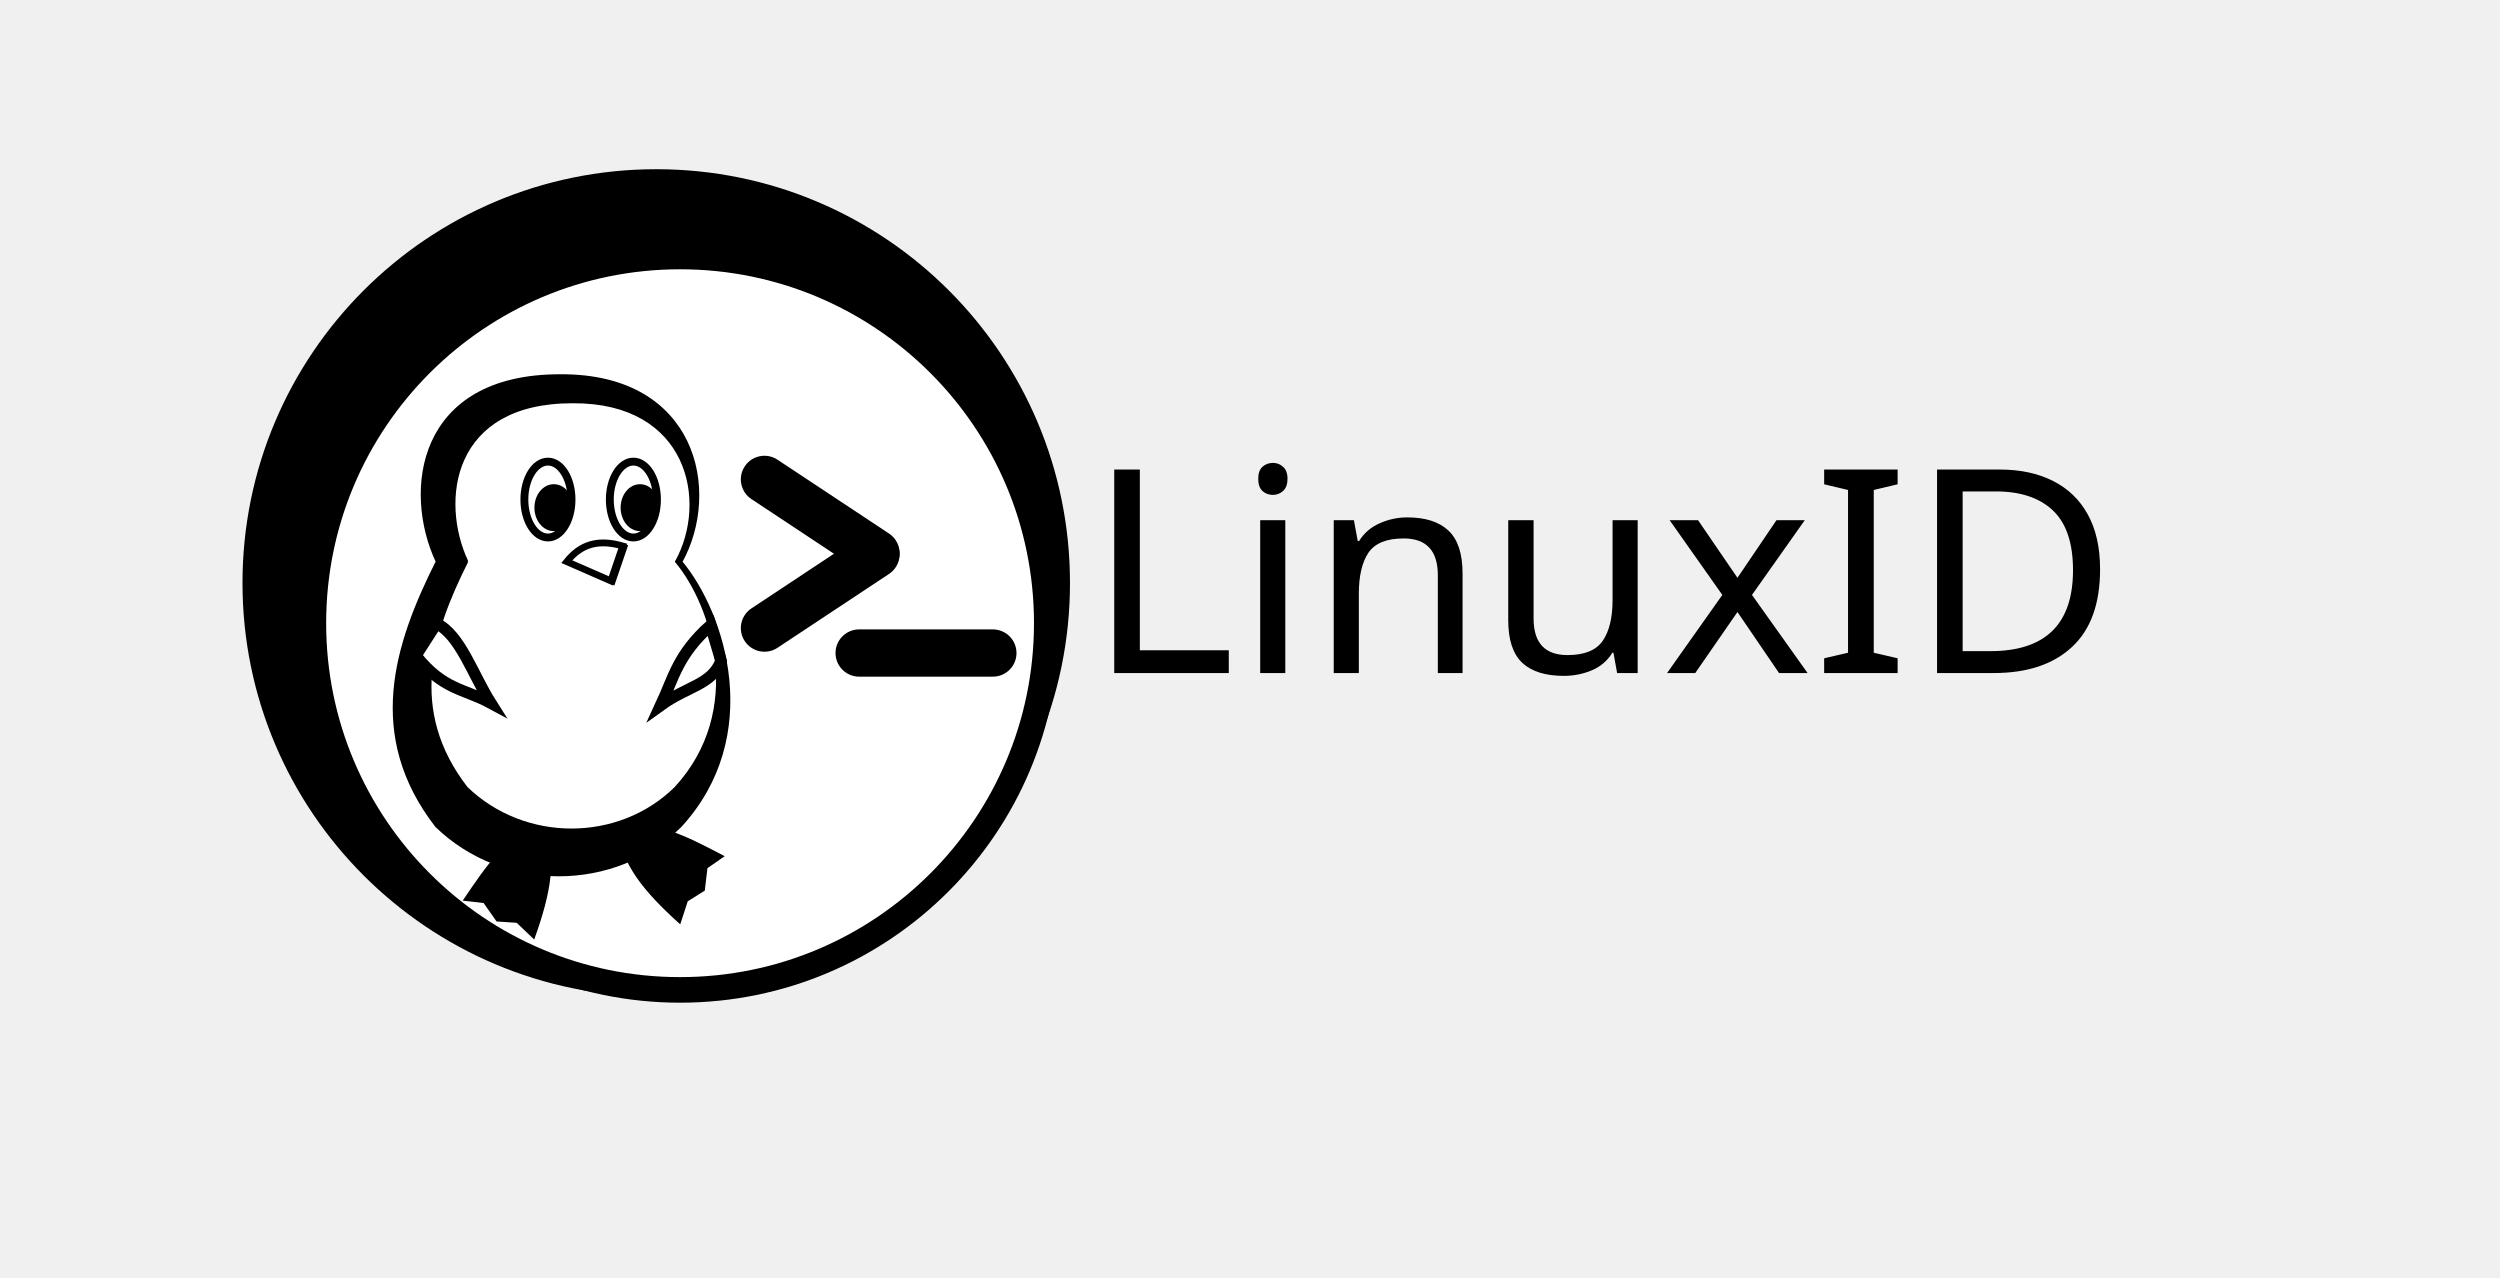
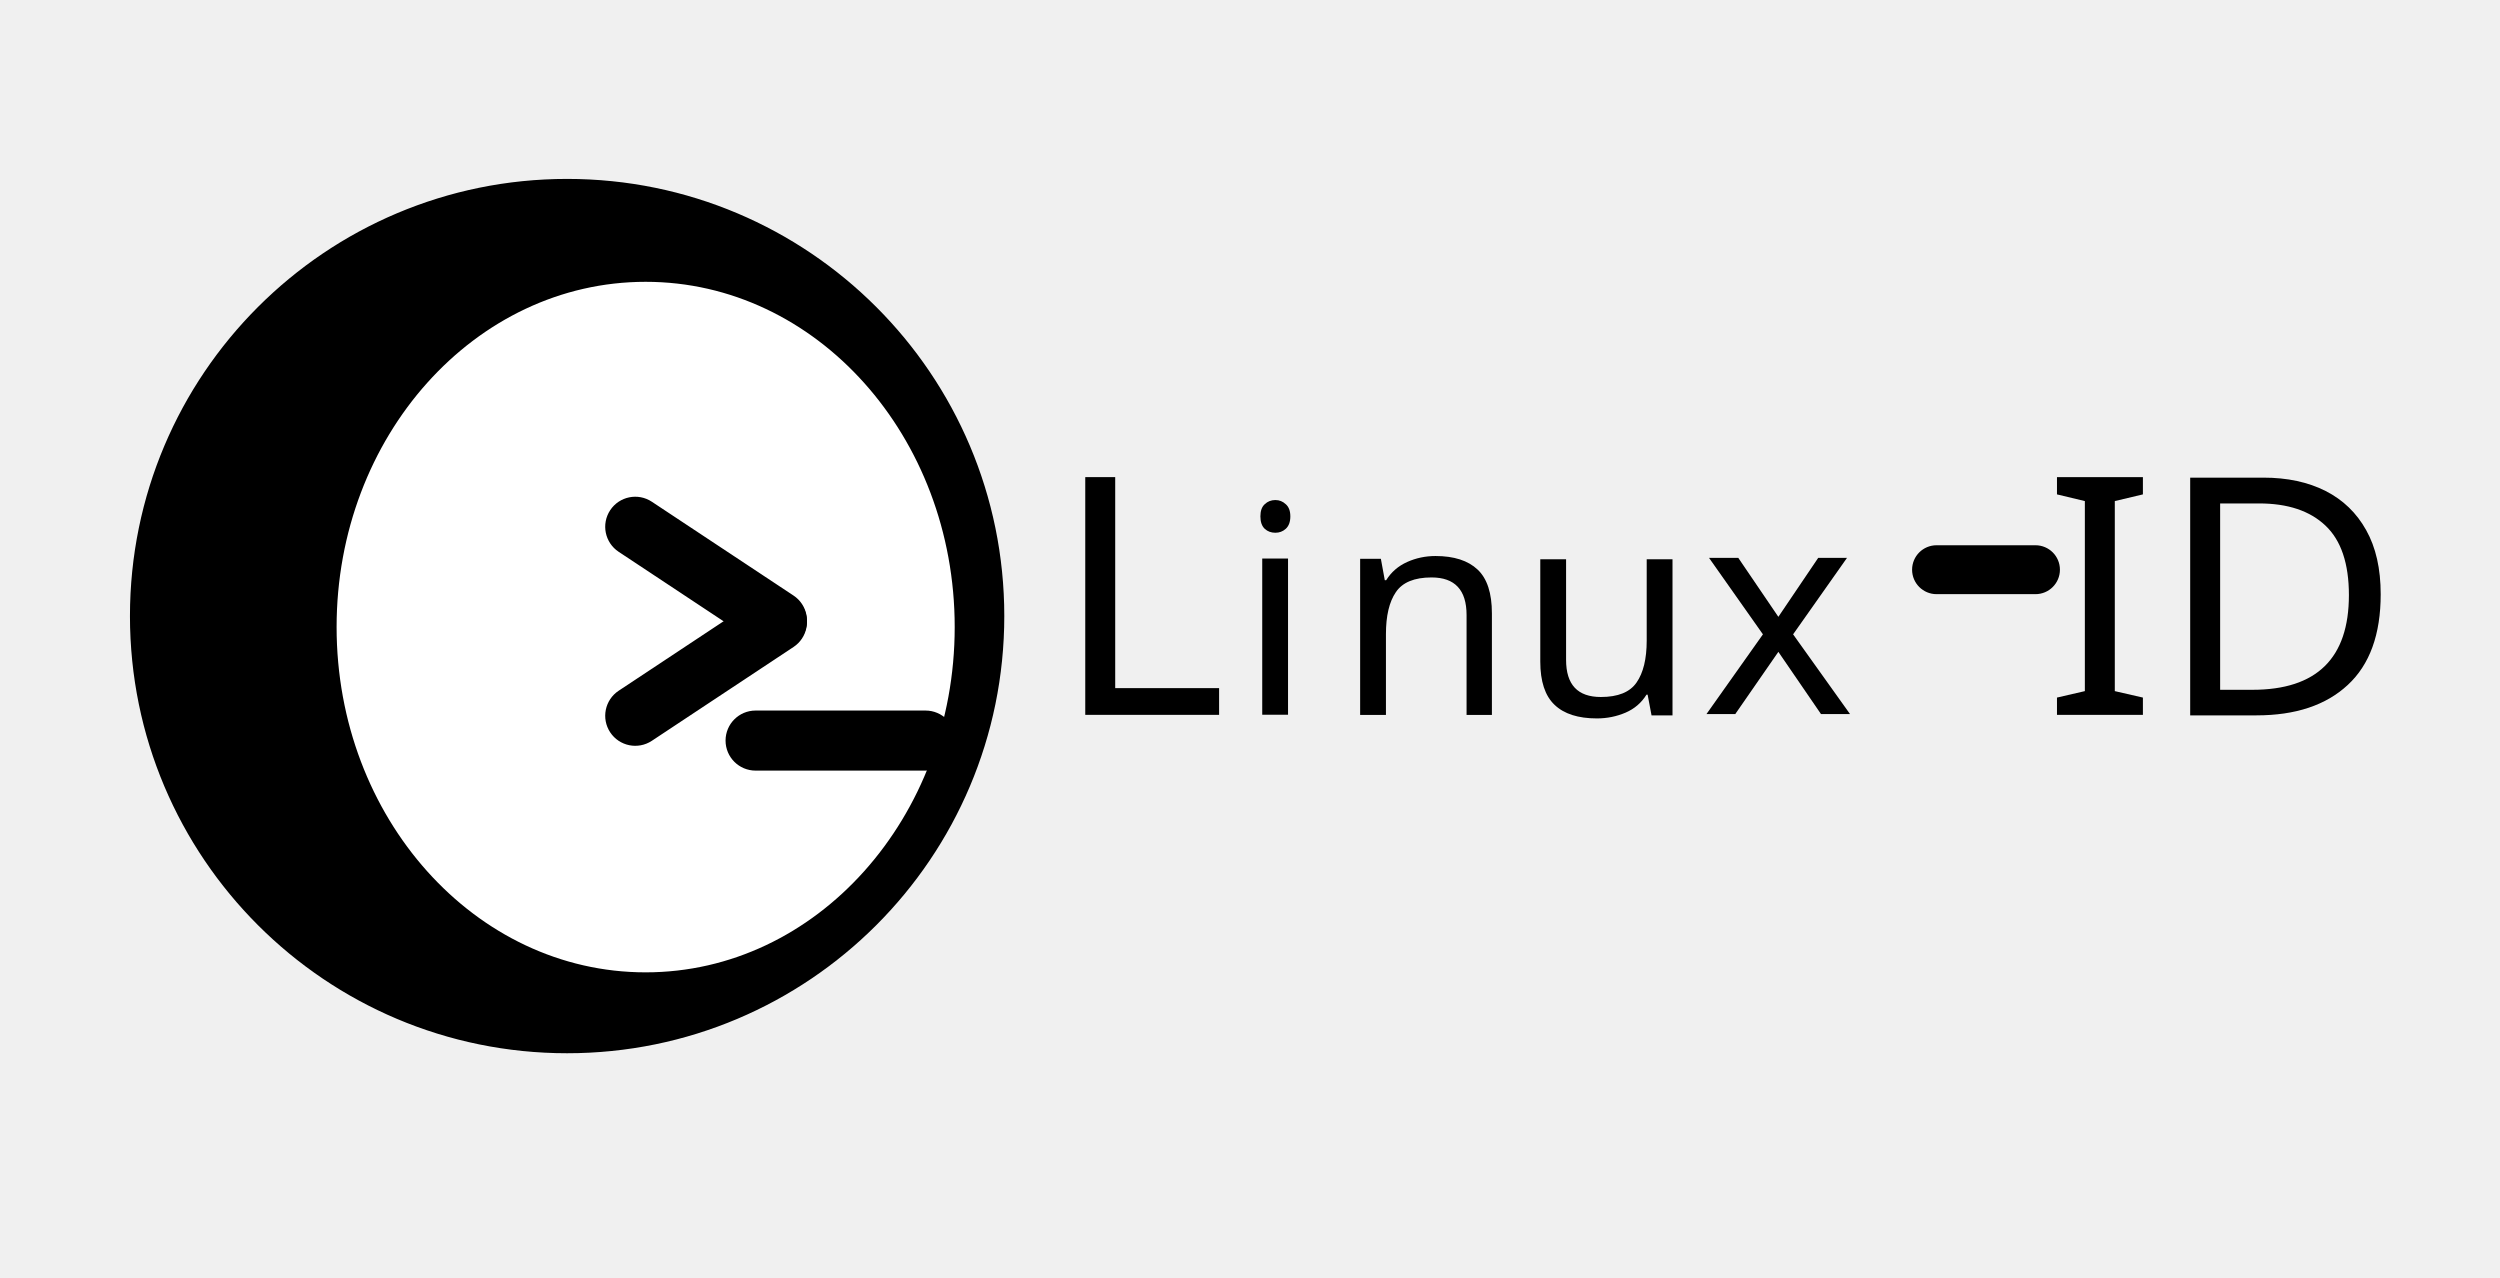
- <svg xmlns="http://www.w3.org/2000/svg" width="45mm" height="23mm" viewBox="0 0 45 23" version="1.1" id="svg8">
+ <svg xmlns="http://www.w3.org/2000/svg" width="170.079" height="86.929" viewBox="0 0 45 23" version="1.1" id="svg8">
  <defs id="defs2" />
  <g id="layer1" transform="translate(0,-274)">
-     <g id="g1108" transform="matrix(0.1417387,0,0,0.1417387,16.54612,264.5904)">
-       <circle style="fill:#000000;fill-opacity:1;stroke:#000000;stroke-width:3.542;stroke-miterlimit:4;stroke-dasharray:none;stroke-opacity:1" id="circle893" cx="-33.398" cy="140.419" r="50.772" />
-       <g id="g1017">
-         <circle style="fill:#ffffff;fill-opacity:1;stroke:#000000;stroke-width:3.248;stroke-miterlimit:4;stroke-dasharray:none;stroke-opacity:1" id="path817" cx="-30.372" cy="145.53" r="46.569" />
+     <g transform="matrix(0.2653769,0,0,0.2653769,-9.056566,253.0152)" id="g1020">
+       <circle style="fill:#000000;fill-opacity:1;stroke:#000000;stroke-width:1.999;stroke-miterlimit:4;stroke-dasharray:none;stroke-opacity:1" id="circle893-7" cx="72.594" cy="120.863" r="28.653" />
+       <g style="fill:#ffffff;fill-opacity:1" transform="matrix(0.4663958,0,0,0.5210622,92.08587,45.77912)" id="g1017-9">
+         <circle style="fill:#ffffff;fill-opacity:1;stroke:#000000;stroke-width:3.248;stroke-miterlimit:4;stroke-dasharray:none;stroke-opacity:1" id="path817-3" cx="-30.372" cy="145.53" r="46.569" />
      </g>
-       <g transform="translate(-100.7345,-24.05384)" id="g924">
-         <g id="g905" transform="translate(21.4974,7.441406)">
-           <path style="fill:#000000;stroke:#000000;stroke-width:0.309px;stroke-linecap:butt;stroke-linejoin:miter;stroke-opacity:1" d="m 17.992,154.323 c -5.306,10.566 -8.993,22.057 -0.085,33.588 8.597,8.312 22.63,8.274 31.009,0 10.506,-11.445 5.595,-26.956 0.085,-33.56 4.973,-8.97 1.894,-23.762 -15.319,-23.668 -18.171,-0.046 -19.893,14.698 -15.69,23.64 z" id="path855" />
-           <path id="path815" d="m 21.835,154.3 c -4.539,9.038 -7.692,18.867 -0.073,28.731 7.354,7.11 19.358,7.078 26.524,0 8.987,-9.79 4.786,-23.058 0.073,-28.707 4.254,-7.673 1.62,-20.326 -13.104,-20.245 -15.543,-0.04 -17.016,12.573 -13.421,20.222 z" style="fill:#ffffff;stroke:#000000;stroke-width:0.265px;stroke-linecap:butt;stroke-linejoin:miter;stroke-opacity:1" />
-           <ellipse ry="4.818" rx="2.993" cy="146.44" cx="32.086" id="path857" style="fill:#ffffff;fill-opacity:1;stroke:#000000;stroke-width:1;stroke-miterlimit:4;stroke-dasharray:none;stroke-opacity:1" />
-           <ellipse style="fill:#ffffff;fill-opacity:1;stroke:#000000;stroke-width:1;stroke-miterlimit:4;stroke-dasharray:none;stroke-opacity:1" id="ellipse859" cx="42.937" cy="146.44" rx="2.993" ry="4.818" />
-           <ellipse ry="2.479" rx="1.964" cy="147.469" cx="32.834" id="path861" style="fill:#000000;fill-opacity:1;stroke:#000000;stroke-width:1;stroke-miterlimit:4;stroke-dasharray:none;stroke-opacity:1" />
-           <ellipse style="fill:#000000;fill-opacity:1;stroke:#000000;stroke-width:1;stroke-miterlimit:4;stroke-dasharray:none;stroke-opacity:1" id="ellipse863" cx="43.779" cy="147.469" rx="1.964" ry="2.479" />
-           <path style="fill:#000000;stroke:#000000;stroke-width:0.288px;stroke-linecap:butt;stroke-linejoin:miter;stroke-opacity:1" d="m 34.354,154.495 c 1.948,-2.425 4.352,-3.141 7.73,-2.162 l -1.646,4.821 z" id="path867" />
-           <path id="path865" d="m 34.476,154.323 c 1.792,-2.23 4.002,-2.889 7.109,-1.988 l -1.514,4.434 z" style="fill:#ffffff;stroke:#000000;stroke-width:0.865;stroke-linecap:butt;stroke-linejoin:miter;stroke-miterlimit:4;stroke-dasharray:none;stroke-opacity:1" />
-           <path id="path887" d="m 54.351,191.741 -2.099,1.457 -0.337,2.845 -2.156,1.356 -0.919,2.817 c -4.379,-3.928 -7.707,-7.876 -7.524,-11.891 3.877,-1.401 8.394,0.992 13.035,3.416 z" style="fill:#000000;stroke:#000000;stroke-width:0.191px;stroke-linecap:butt;stroke-linejoin:miter;stroke-opacity:1" />
-           <path style="fill:#000000;stroke:#000000;stroke-width:0.191px;stroke-linecap:butt;stroke-linejoin:miter;stroke-opacity:1" d="m 21.428,197.298 2.539,0.286 1.647,2.344 2.541,0.17 2.146,2.044 c 1.99,-5.535 3.047,-10.59 0.98,-14.037 -4.077,0.606 -6.919,4.856 -9.853,9.193 z" id="path891" />
-         </g>
-         <path style="fill:#ffffff;stroke:#000000;stroke-width:1.465;stroke-linecap:butt;stroke-linejoin:miter;stroke-miterlimit:4;stroke-dasharray:none;stroke-opacity:1" d="m 36.807,173.698 c 3.465,4.372 6.053,4.157 9.517,6.029 -2.242,-3.541 -3.932,-8.738 -6.901,-10.096 z" id="path907" />
-         <path id="path909" d="m 74.235,169.849 c -4.156,3.722 -4.662,6.584 -6.322,10.156 3.4,-2.451 6.477,-2.592 7.654,-5.638 z" style="fill:none;stroke:#000000;stroke-width:1.465;stroke-linecap:butt;stroke-linejoin:miter;stroke-miterlimit:4;stroke-dasharray:none;stroke-opacity:1" />
+       <g transform="translate(14.55498,1.348572)" id="g6157">
+         <rect ry="1.744" y="138.137" x="-19.219" height="3.488" width="15.016" id="rect932-8" style="fill:#000000;fill-opacity:1;stroke:#000000;stroke-width:0.586;stroke-miterlimit:4;stroke-dasharray:none;stroke-opacity:1" transform="rotate(-33.51188)" />
+         <rect style="fill:#000000;fill-opacity:1;stroke:#000000;stroke-width:0.586;stroke-miterlimit:4;stroke-dasharray:none;stroke-opacity:1" id="rect936-0" width="15.016" height="3.488" x="69.078" y="126.215" ry="1.744" />
+         <rect transform="matrix(0.8337714,0.5521099,0.5521099,-0.8337714,0,0)" style="fill:#000000;fill-opacity:1;stroke:#000000;stroke-width:0.586;stroke-miterlimit:4;stroke-dasharray:none;stroke-opacity:1" id="rect938-2" width="15.016" height="3.488" x="113.14" y="-61.746" ry="1.744" />
      </g>
-       <g transform="translate(14.40055,-46.48251)" id="g943">
-         <rect ry="2.569" y="139.242" x="-137.318" height="5.137" width="22.12" id="rect932" style="fill:#000000;fill-opacity:1;stroke:#000000;stroke-width:0.863;stroke-miterlimit:4;stroke-dasharray:none;stroke-opacity:1" transform="rotate(-33.51188)" />
-         <rect style="fill:#000000;fill-opacity:1;stroke:#000000;stroke-width:0.863;stroke-miterlimit:4;stroke-dasharray:none;stroke-opacity:1" id="rect936" width="22.12" height="5.137" x="-24.599" y="193.232" ry="2.569" />
-         <rect transform="matrix(0.8337714,0.5521099,0.5521099,-0.8337714,0,0)" style="fill:#000000;fill-opacity:1;stroke:#000000;stroke-width:0.863;stroke-miterlimit:4;stroke-dasharray:none;stroke-opacity:1" id="rect938" width="22.12" height="5.137" x="64.966" y="-166.238" ry="2.569" />
-       </g>
-       <text id="text974" y="151.862" x="21.249" style="font-style:normal;font-variant:normal;font-weight:normal;font-stretch:normal;font-size:36.207px;line-height:1.25;font-family:Krungthep;-inkscape-font-specification:Krungthep;letter-spacing:0px;word-spacing:0px;fill:#000000;fill-opacity:1;stroke:none;stroke-width:0.905" xml:space="preserve">
-         <tspan style="stroke-width:0.905" y="151.862" x="21.249" id="tspan972">LinuxID</tspan>
+       <text id="text974-4" y="127.563" x="105.55" style="font-style:normal;font-variant:normal;font-weight:normal;font-stretch:normal;font-size:20.433px;line-height:1.25;font-family:Krungthep;-inkscape-font-specification:Krungthep;letter-spacing:0px;word-spacing:0px;fill:#000000;fill-opacity:1;stroke:none;stroke-width:0.511" xml:space="preserve">
+         <tspan style="font-size:22.578px;stroke-width:0.511" y="127.563" x="105.55" id="tspan972-8">L</tspan>
      </text>
+       <text id="text6118" y="127.551" x="118.07" style="font-style:normal;font-variant:normal;font-weight:normal;font-stretch:normal;font-size:10.583px;line-height:1.25;font-family:Krungthep;-inkscape-font-specification:Krungthep;letter-spacing:0px;word-spacing:0px;fill:#000000;fill-opacity:1;stroke:none;stroke-width:0.265" xml:space="preserve">
+         <tspan style="font-size:19.756px;stroke-width:0.265" y="127.551" x="118.07" id="tspan6116">i</tspan>
+       </text>
+       <text id="text6122" y="127.574" x="124.709" style="font-style:normal;font-variant:normal;font-weight:normal;font-stretch:normal;font-size:10.583px;line-height:1.25;font-family:Krungthep;-inkscape-font-specification:Krungthep;letter-spacing:0px;word-spacing:0px;fill:#000000;fill-opacity:1;stroke:none;stroke-width:0.265" xml:space="preserve">
+         <tspan style="font-size:19.756px;stroke-width:0.265" y="127.574" x="124.709" id="tspan6120">n</tspan>
+       </text>
+       <text id="text6126" y="127.601" x="137.039" style="font-style:normal;font-variant:normal;font-weight:normal;font-stretch:normal;font-size:10.583px;line-height:1.25;font-family:Krungthep;-inkscape-font-specification:Krungthep;letter-spacing:0px;word-spacing:0px;fill:#000000;fill-opacity:1;stroke:none;stroke-width:0.265" xml:space="preserve">
+         <tspan style="font-size:19.756px;stroke-width:0.265" y="127.601" x="137.039" id="tspan6124">u</tspan>
+       </text>
+       <text id="text6130" y="127.505" x="149.514" style="font-style:normal;font-variant:normal;font-weight:normal;font-stretch:normal;font-size:10.583px;line-height:1.25;font-family:Krungthep;-inkscape-font-specification:Krungthep;letter-spacing:0px;word-spacing:0px;fill:#000000;fill-opacity:1;stroke:none;stroke-width:0.265" xml:space="preserve">
+         <tspan style="font-size:19.756px;stroke-width:0.265" y="127.505" x="149.514" id="tspan6128">x</tspan>
+       </text>
+       <text id="text6134" y="127.563" x="172.744" style="font-style:normal;font-variant:normal;font-weight:normal;font-stretch:normal;font-size:10.583px;line-height:1.25;font-family:Krungthep;-inkscape-font-specification:Krungthep;letter-spacing:0px;word-spacing:0px;fill:#000000;fill-opacity:1;stroke:none;stroke-width:0.265" xml:space="preserve">
+         <tspan style="font-size:22.578px;stroke-width:0.265" y="127.563" x="172.744" id="tspan6132">I</tspan>
+       </text>
+       <text id="text6138" y="127.597" x="180.495" style="font-style:normal;font-variant:normal;font-weight:normal;font-stretch:normal;font-size:10.583px;line-height:1.25;font-family:Krungthep;-inkscape-font-specification:Krungthep;letter-spacing:0px;word-spacing:0px;fill:#000000;fill-opacity:1;stroke:none;stroke-width:0.265" xml:space="preserve">
+         <tspan style="font-size:22.578px;stroke-width:0.265" y="127.597" x="180.495" id="tspan6136">D</tspan>
+       </text>
+       <rect style="fill:#000000;fill-opacity:1;stroke:#000000;stroke-width:0.426;stroke-miterlimit:4;stroke-dasharray:none;stroke-opacity:1" id="rect6152" width="9.601" height="2.891" x="164.034" y="116.272" ry="1.445" />
    </g>
  </g>
</svg>
